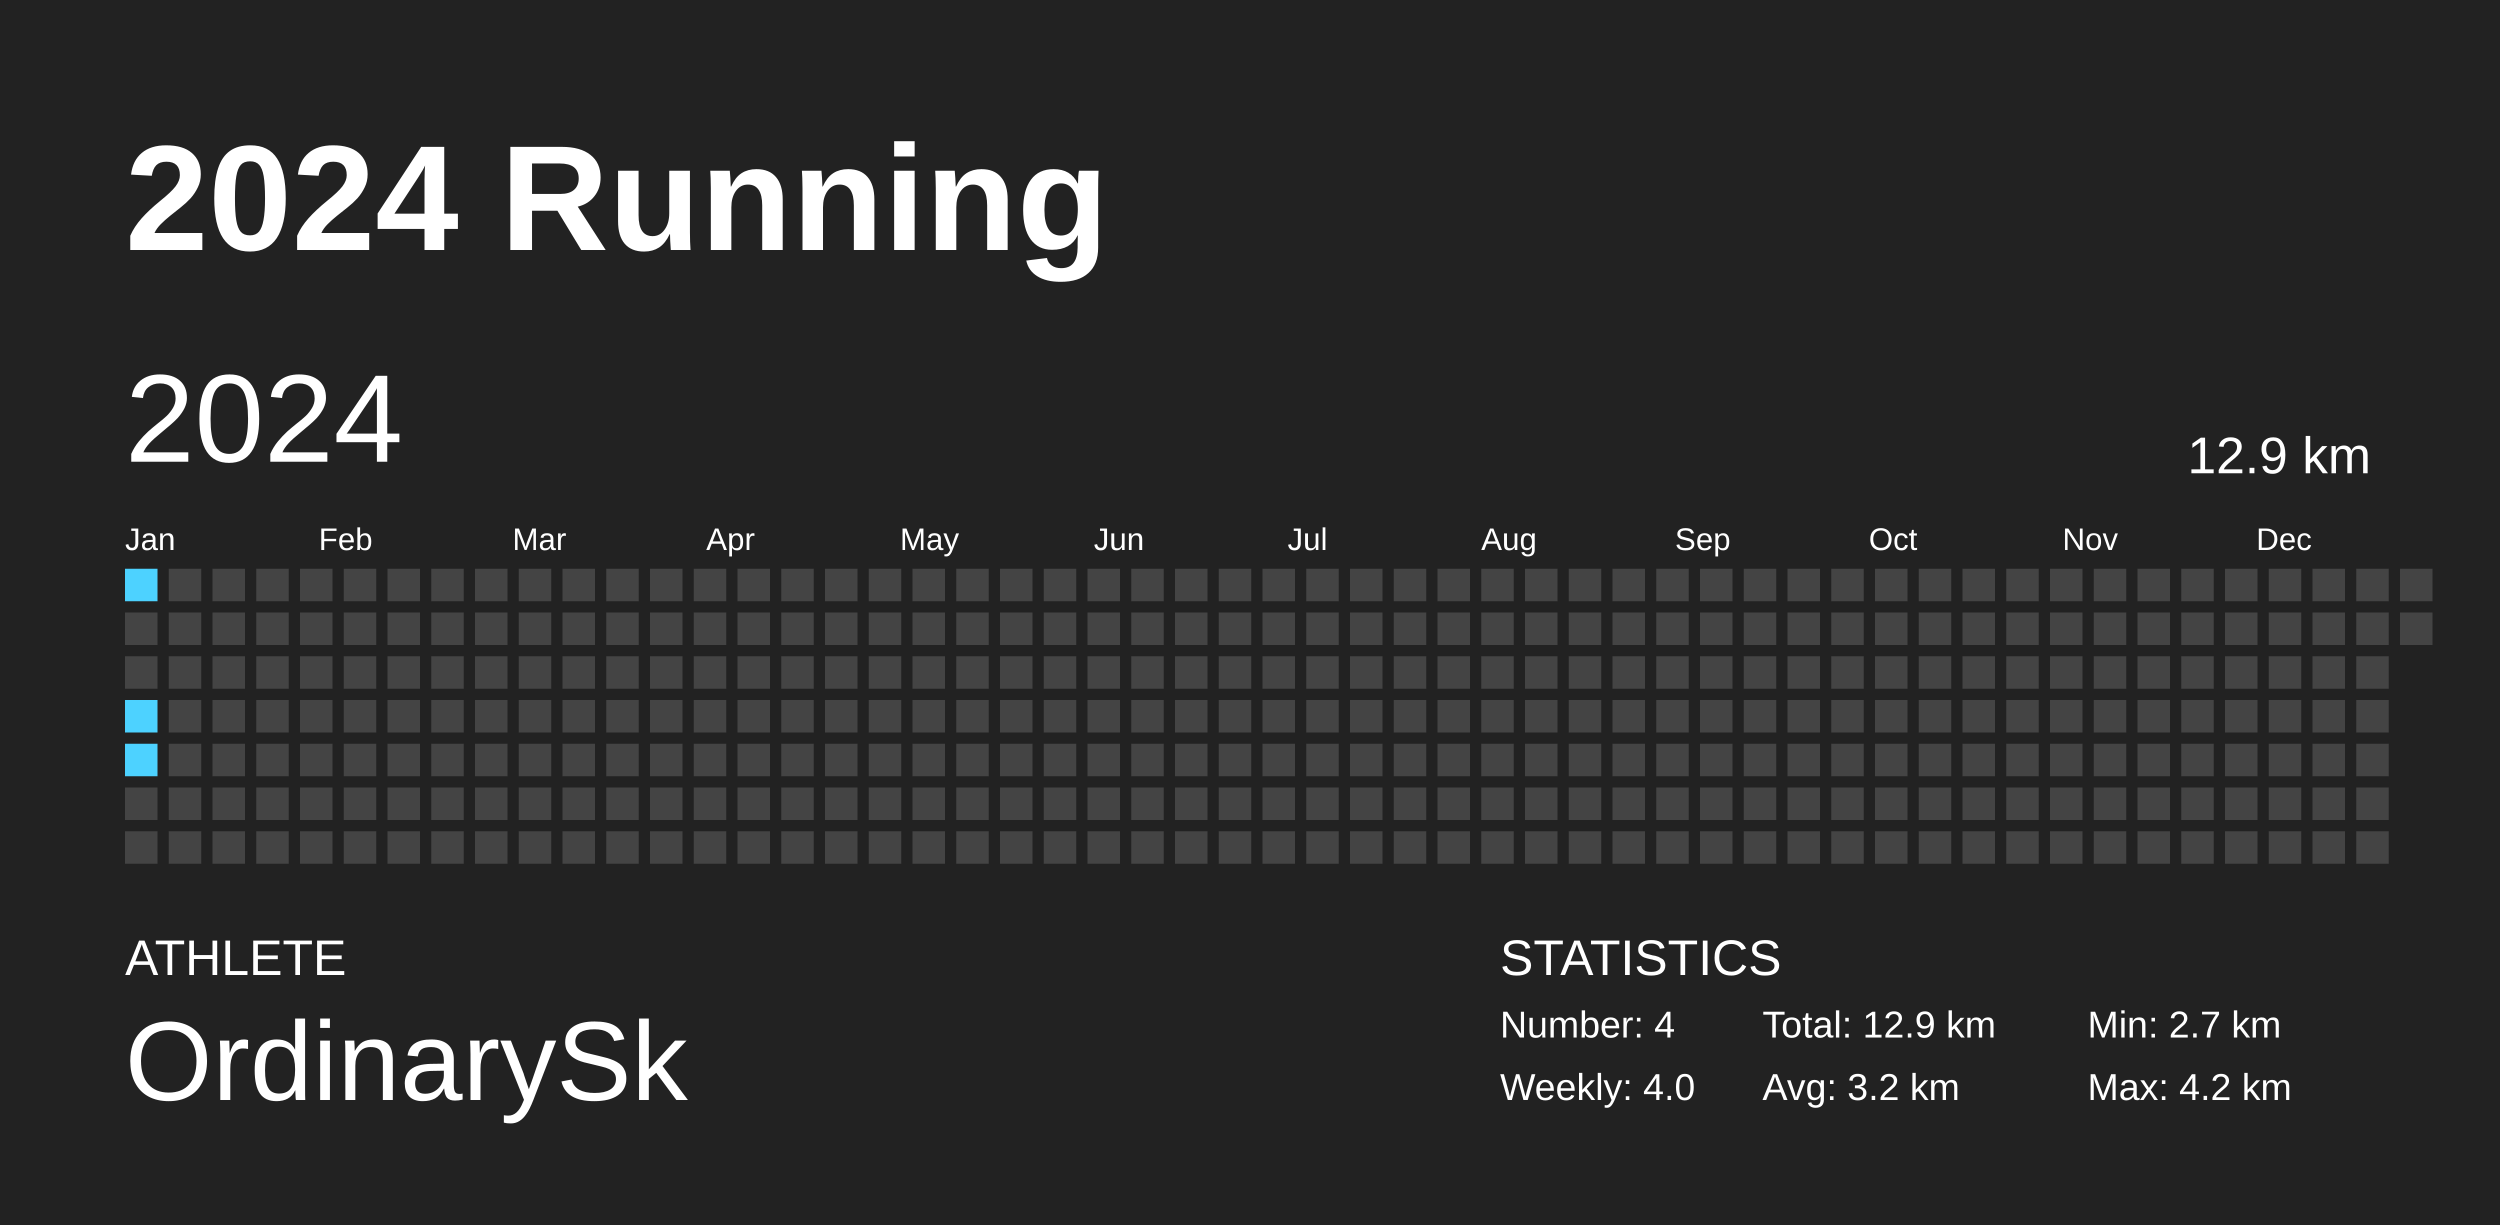
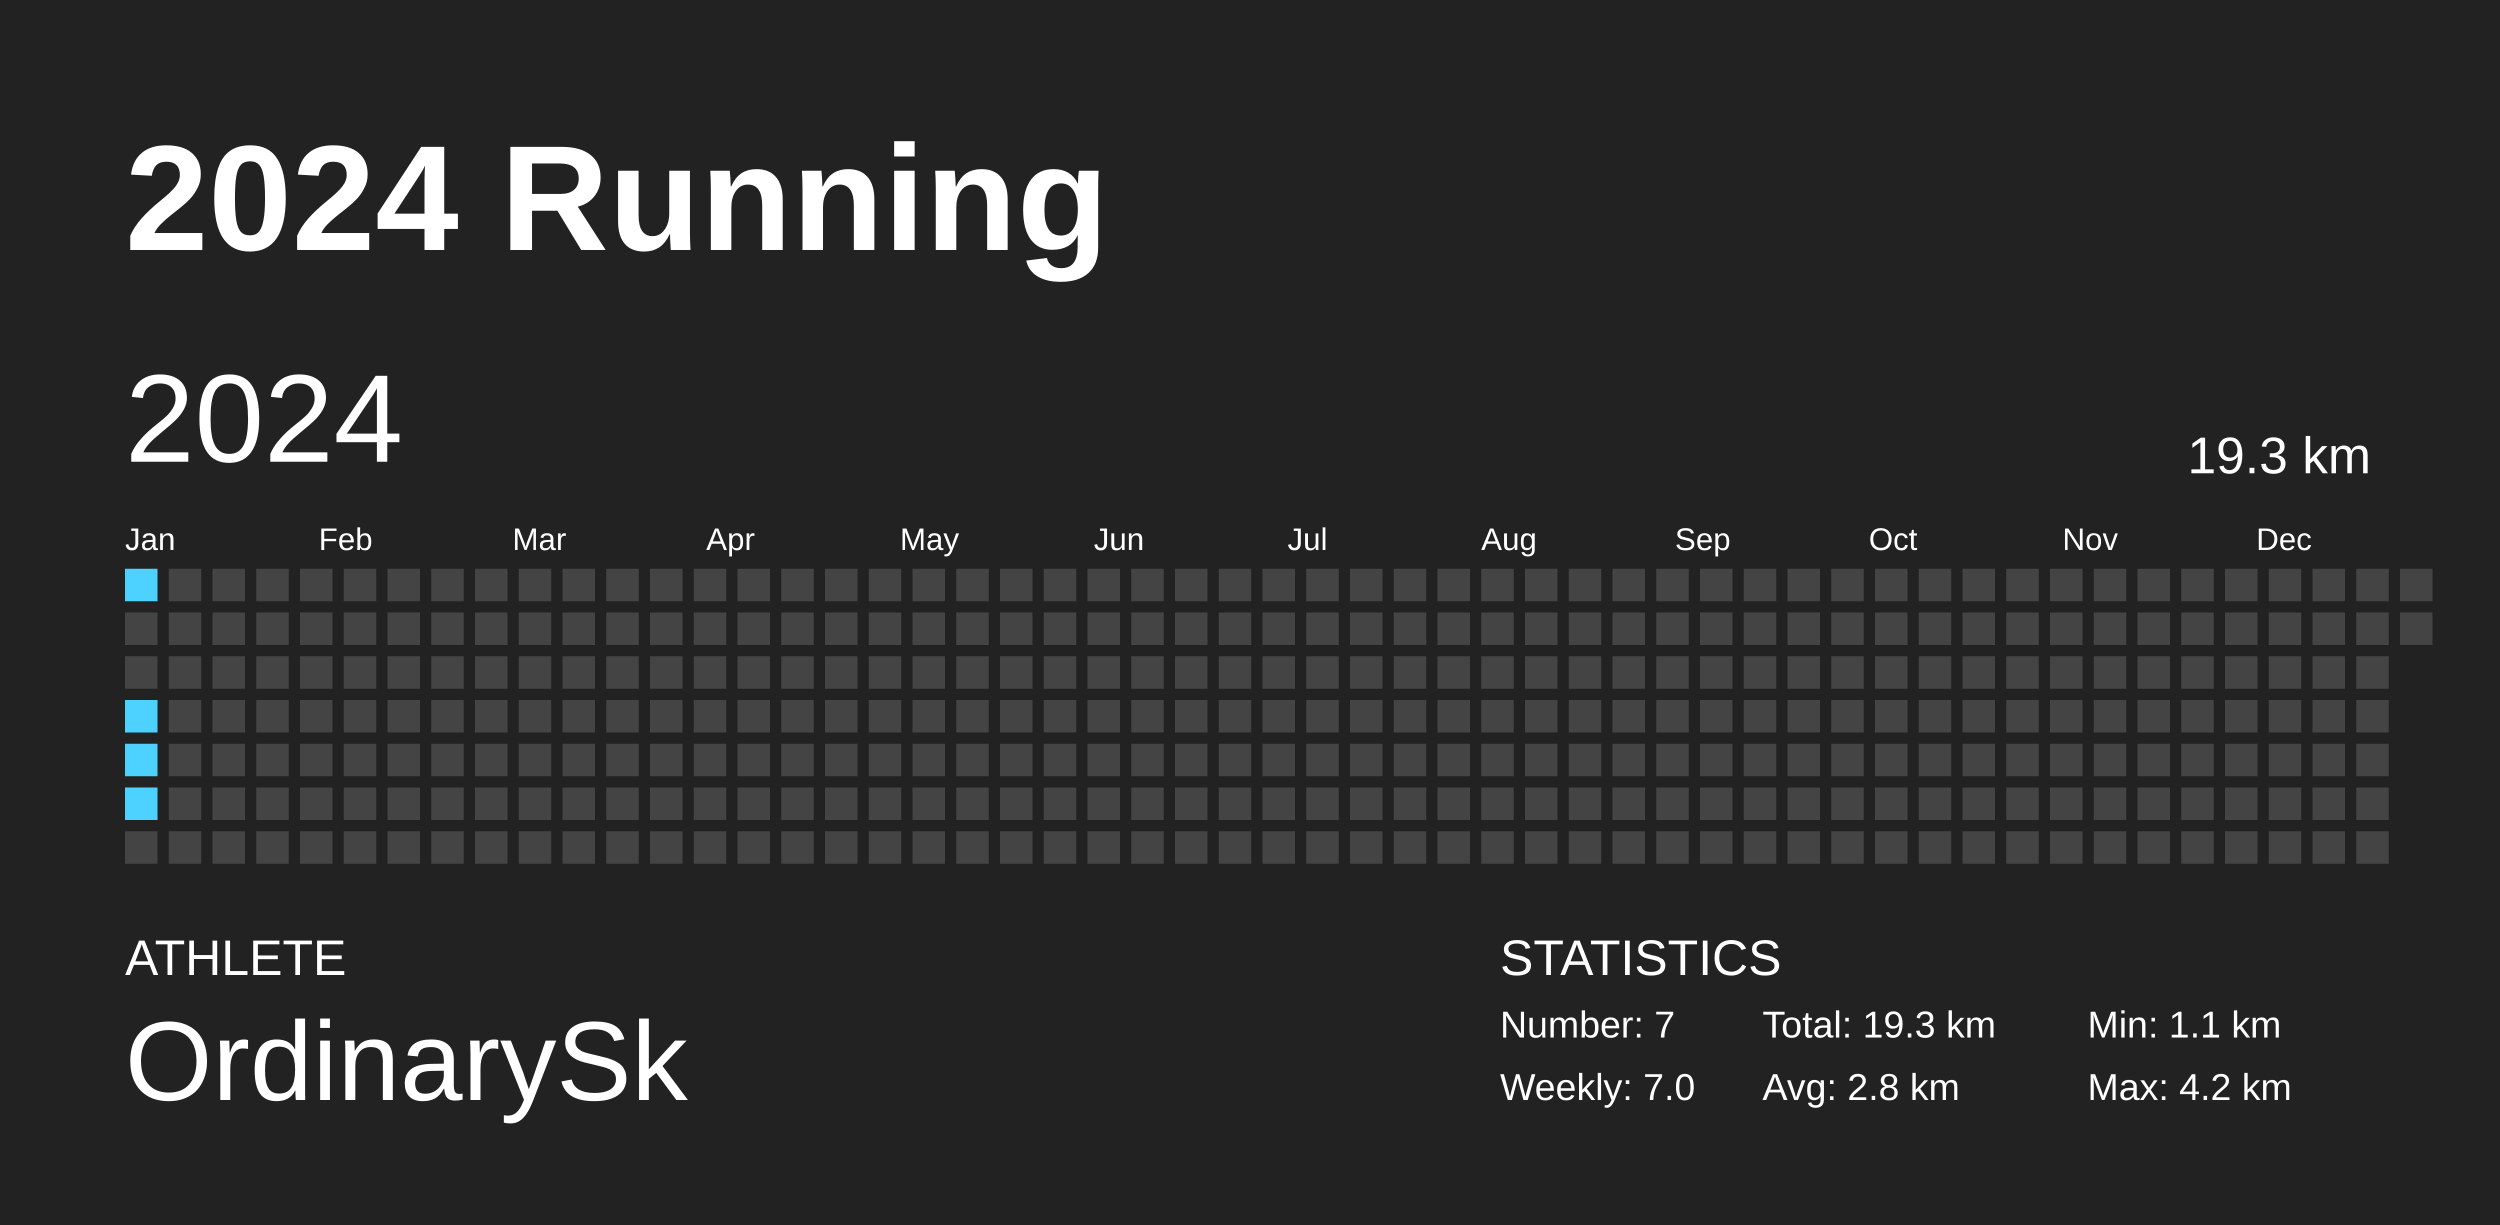
<svg xmlns="http://www.w3.org/2000/svg" baseProfile="full" height="98mm" version="1.1" viewBox="0,0,200,98" width="200mm">
  <defs />
  <rect fill="#222222" height="98" width="200" x="0" y="0" />
  <text fill="#FFFFFF" style="font-size:12px; font-family:Arial; font-weight:bold;" x="10" y="20">2024 Running</text>
  <text fill="#FFFFFF" style="font-size:4px; font-family:Arial" x="10" y="78">ATHLETE</text>
  <text fill="#FFFFFF" style="font-size:9px; font-family:Arial" x="10" y="88">OrdinarySk</text>
  <text fill="#FFFFFF" style="font-size:4px; font-family:Arial" x="120" y="78">STATISTICS</text>
-   <text fill="#FFFFFF" style="font-size:3px; font-family:Arial" x="120" y="83">Number: 4</text>
-   <text fill="#FFFFFF" style="font-size:3px; font-family:Arial" x="120" y="88">Weekly: 4.0</text>
-   <text fill="#FFFFFF" style="font-size:3px; font-family:Arial" x="141" y="83">Total: 12.9 km</text>
-   <text fill="#FFFFFF" style="font-size:3px; font-family:Arial" x="141" y="88">Avg: 3.2 km</text>
-   <text fill="#FFFFFF" style="font-size:3px; font-family:Arial" x="167" y="83">Min: 2.7 km</text>
+   <text fill="#FFFFFF" style="font-size:3px; font-family:Arial" x="120" y="83">Number: 7</text>
+   <text fill="#FFFFFF" style="font-size:3px; font-family:Arial" x="120" y="88">Weekly: 7.0</text>
+   <text fill="#FFFFFF" style="font-size:3px; font-family:Arial" x="141" y="83">Total: 19.3 km</text>
+   <text fill="#FFFFFF" style="font-size:3px; font-family:Arial" x="141" y="88">Avg: 2.8 km</text>
+   <text fill="#FFFFFF" style="font-size:3px; font-family:Arial" x="167" y="83">Min: 1.1 km</text>
  <text fill="#FFFFFF" style="font-size:3px; font-family:Arial" x="167" y="88">Max: 4.2 km</text>
  <text dominant-baseline="hanging" fill="#FFFFFF" style="font-size:10.0px; font-family:Arial;" x="10" y="30">2024</text>
-   <text dominant-baseline="hanging" fill="#FFFFFF" style="font-size:4.125px; font-family:Arial;" x="175" y="35">12.9 km</text>
+   <text dominant-baseline="hanging" fill="#FFFFFF" style="font-size:4.125px; font-family:Arial;" x="175" y="35">19.3 km</text>
  <text fill="#FFFFFF" style="font-size:2.5px; font-family:Arial" x="10.0" y="44">Jan</text>
  <text fill="#FFFFFF" style="font-size:2.5px; font-family:Arial" x="25.5" y="44">Feb</text>
  <text fill="#FFFFFF" style="font-size:2.5px; font-family:Arial" x="41.0" y="44">Mar</text>
  <text fill="#FFFFFF" style="font-size:2.5px; font-family:Arial" x="56.5" y="44">Apr</text>
  <text fill="#FFFFFF" style="font-size:2.5px; font-family:Arial" x="72.0" y="44">May</text>
  <text fill="#FFFFFF" style="font-size:2.5px; font-family:Arial" x="87.5" y="44">Jun</text>
  <text fill="#FFFFFF" style="font-size:2.5px; font-family:Arial" x="103.0" y="44">Jul</text>
  <text fill="#FFFFFF" style="font-size:2.5px; font-family:Arial" x="118.5" y="44">Aug</text>
  <text fill="#FFFFFF" style="font-size:2.5px; font-family:Arial" x="134.0" y="44">Sep</text>
  <text fill="#FFFFFF" style="font-size:2.5px; font-family:Arial" x="149.5" y="44">Oct</text>
  <text fill="#FFFFFF" style="font-size:2.5px; font-family:Arial" x="165.0" y="44">Nov</text>
  <text fill="#FFFFFF" style="font-size:2.5px; font-family:Arial" x="180.5" y="44">Dec</text>
  <rect fill="#4dd2ff" height="2.6" width="2.6" x="10.0" y="45.5" />
  <rect fill="#444444" height="2.6" width="2.6" x="10.0" y="49.0" />
  <rect fill="#444444" height="2.6" width="2.6" x="10.0" y="52.5" />
  <rect fill="#4dd2ff" height="2.6" width="2.6" x="10.0" y="56.0" />
  <rect fill="#4dd2ff" height="2.6" width="2.6" x="10.0" y="59.5" />
-   <rect fill="#444444" height="2.6" width="2.6" x="10.0" y="63.0" />
+   <rect fill="#4dd2ff" height="2.6" width="2.6" x="10.0" y="63.0" />
  <rect fill="#444444" height="2.6" width="2.6" x="10.0" y="66.5" />
  <rect fill="#444444" height="2.6" width="2.6" x="13.5" y="45.5" />
  <rect fill="#444444" height="2.6" width="2.6" x="13.5" y="49.0" />
  <rect fill="#444444" height="2.6" width="2.6" x="13.5" y="52.5" />
  <rect fill="#444444" height="2.6" width="2.6" x="13.5" y="56.0" />
  <rect fill="#444444" height="2.6" width="2.6" x="13.5" y="59.5" />
  <rect fill="#444444" height="2.6" width="2.6" x="13.5" y="63.0" />
  <rect fill="#444444" height="2.6" width="2.6" x="13.5" y="66.5" />
  <rect fill="#444444" height="2.6" width="2.6" x="17.0" y="45.5" />
  <rect fill="#444444" height="2.6" width="2.6" x="17.0" y="49.0" />
  <rect fill="#444444" height="2.6" width="2.6" x="17.0" y="52.5" />
  <rect fill="#444444" height="2.6" width="2.6" x="17.0" y="56.0" />
  <rect fill="#444444" height="2.6" width="2.6" x="17.0" y="59.5" />
  <rect fill="#444444" height="2.6" width="2.6" x="17.0" y="63.0" />
  <rect fill="#444444" height="2.6" width="2.6" x="17.0" y="66.5" />
  <rect fill="#444444" height="2.6" width="2.6" x="20.5" y="45.5" />
  <rect fill="#444444" height="2.6" width="2.6" x="20.5" y="49.0" />
  <rect fill="#444444" height="2.6" width="2.6" x="20.5" y="52.5" />
  <rect fill="#444444" height="2.6" width="2.6" x="20.5" y="56.0" />
  <rect fill="#444444" height="2.6" width="2.6" x="20.5" y="59.5" />
  <rect fill="#444444" height="2.6" width="2.6" x="20.5" y="63.0" />
  <rect fill="#444444" height="2.6" width="2.6" x="20.5" y="66.5" />
  <rect fill="#444444" height="2.6" width="2.6" x="24.0" y="45.5" />
  <rect fill="#444444" height="2.6" width="2.6" x="24.0" y="49.0" />
  <rect fill="#444444" height="2.6" width="2.6" x="24.0" y="52.5" />
  <rect fill="#444444" height="2.6" width="2.6" x="24.0" y="56.0" />
  <rect fill="#444444" height="2.6" width="2.6" x="24.0" y="59.5" />
  <rect fill="#444444" height="2.6" width="2.6" x="24.0" y="63.0" />
  <rect fill="#444444" height="2.6" width="2.6" x="24.0" y="66.5" />
  <rect fill="#444444" height="2.6" width="2.6" x="27.5" y="45.5" />
  <rect fill="#444444" height="2.6" width="2.6" x="27.5" y="49.0" />
  <rect fill="#444444" height="2.6" width="2.6" x="27.5" y="52.5" />
  <rect fill="#444444" height="2.6" width="2.6" x="27.5" y="56.0" />
  <rect fill="#444444" height="2.6" width="2.6" x="27.5" y="59.5" />
  <rect fill="#444444" height="2.6" width="2.6" x="27.5" y="63.0" />
  <rect fill="#444444" height="2.6" width="2.6" x="27.5" y="66.5" />
  <rect fill="#444444" height="2.6" width="2.6" x="31.0" y="45.5" />
  <rect fill="#444444" height="2.6" width="2.6" x="31.0" y="49.0" />
  <rect fill="#444444" height="2.6" width="2.6" x="31.0" y="52.5" />
  <rect fill="#444444" height="2.6" width="2.6" x="31.0" y="56.0" />
  <rect fill="#444444" height="2.6" width="2.6" x="31.0" y="59.5" />
  <rect fill="#444444" height="2.6" width="2.6" x="31.0" y="63.0" />
  <rect fill="#444444" height="2.6" width="2.6" x="31.0" y="66.5" />
  <rect fill="#444444" height="2.6" width="2.6" x="34.5" y="45.5" />
  <rect fill="#444444" height="2.6" width="2.6" x="34.5" y="49.0" />
  <rect fill="#444444" height="2.6" width="2.6" x="34.5" y="52.5" />
  <rect fill="#444444" height="2.6" width="2.6" x="34.5" y="56.0" />
  <rect fill="#444444" height="2.6" width="2.6" x="34.5" y="59.5" />
  <rect fill="#444444" height="2.6" width="2.6" x="34.5" y="63.0" />
  <rect fill="#444444" height="2.6" width="2.6" x="34.5" y="66.5" />
  <rect fill="#444444" height="2.6" width="2.6" x="38.0" y="45.5" />
  <rect fill="#444444" height="2.6" width="2.6" x="38.0" y="49.0" />
  <rect fill="#444444" height="2.6" width="2.6" x="38.0" y="52.5" />
  <rect fill="#444444" height="2.6" width="2.6" x="38.0" y="56.0" />
  <rect fill="#444444" height="2.6" width="2.6" x="38.0" y="59.5" />
  <rect fill="#444444" height="2.6" width="2.6" x="38.0" y="63.0" />
  <rect fill="#444444" height="2.6" width="2.6" x="38.0" y="66.5" />
  <rect fill="#444444" height="2.6" width="2.6" x="41.5" y="45.5" />
  <rect fill="#444444" height="2.6" width="2.6" x="41.5" y="49.0" />
  <rect fill="#444444" height="2.6" width="2.6" x="41.5" y="52.5" />
  <rect fill="#444444" height="2.6" width="2.6" x="41.5" y="56.0" />
  <rect fill="#444444" height="2.6" width="2.6" x="41.5" y="59.5" />
  <rect fill="#444444" height="2.6" width="2.6" x="41.5" y="63.0" />
  <rect fill="#444444" height="2.6" width="2.6" x="41.5" y="66.5" />
  <rect fill="#444444" height="2.6" width="2.6" x="45.0" y="45.5" />
  <rect fill="#444444" height="2.6" width="2.6" x="45.0" y="49.0" />
  <rect fill="#444444" height="2.6" width="2.6" x="45.0" y="52.5" />
  <rect fill="#444444" height="2.6" width="2.6" x="45.0" y="56.0" />
  <rect fill="#444444" height="2.6" width="2.6" x="45.0" y="59.5" />
  <rect fill="#444444" height="2.6" width="2.6" x="45.0" y="63.0" />
  <rect fill="#444444" height="2.6" width="2.6" x="45.0" y="66.5" />
  <rect fill="#444444" height="2.6" width="2.6" x="48.5" y="45.5" />
  <rect fill="#444444" height="2.6" width="2.6" x="48.5" y="49.0" />
  <rect fill="#444444" height="2.6" width="2.6" x="48.5" y="52.5" />
  <rect fill="#444444" height="2.6" width="2.6" x="48.5" y="56.0" />
  <rect fill="#444444" height="2.6" width="2.6" x="48.5" y="59.5" />
  <rect fill="#444444" height="2.6" width="2.6" x="48.5" y="63.0" />
  <rect fill="#444444" height="2.6" width="2.6" x="48.5" y="66.5" />
  <rect fill="#444444" height="2.6" width="2.6" x="52.0" y="45.5" />
  <rect fill="#444444" height="2.6" width="2.6" x="52.0" y="49.0" />
  <rect fill="#444444" height="2.6" width="2.6" x="52.0" y="52.5" />
  <rect fill="#444444" height="2.6" width="2.6" x="52.0" y="56.0" />
  <rect fill="#444444" height="2.6" width="2.6" x="52.0" y="59.5" />
  <rect fill="#444444" height="2.6" width="2.6" x="52.0" y="63.0" />
  <rect fill="#444444" height="2.6" width="2.6" x="52.0" y="66.5" />
  <rect fill="#444444" height="2.6" width="2.6" x="55.5" y="45.5" />
  <rect fill="#444444" height="2.6" width="2.6" x="55.5" y="49.0" />
  <rect fill="#444444" height="2.6" width="2.6" x="55.5" y="52.5" />
  <rect fill="#444444" height="2.6" width="2.6" x="55.5" y="56.0" />
  <rect fill="#444444" height="2.6" width="2.6" x="55.5" y="59.5" />
  <rect fill="#444444" height="2.6" width="2.6" x="55.5" y="63.0" />
  <rect fill="#444444" height="2.6" width="2.6" x="55.5" y="66.5" />
  <rect fill="#444444" height="2.6" width="2.6" x="59.0" y="45.5" />
  <rect fill="#444444" height="2.6" width="2.6" x="59.0" y="49.0" />
  <rect fill="#444444" height="2.6" width="2.6" x="59.0" y="52.5" />
  <rect fill="#444444" height="2.6" width="2.6" x="59.0" y="56.0" />
  <rect fill="#444444" height="2.6" width="2.6" x="59.0" y="59.5" />
  <rect fill="#444444" height="2.6" width="2.6" x="59.0" y="63.0" />
  <rect fill="#444444" height="2.6" width="2.6" x="59.0" y="66.5" />
  <rect fill="#444444" height="2.6" width="2.6" x="62.5" y="45.5" />
  <rect fill="#444444" height="2.6" width="2.6" x="62.5" y="49.0" />
  <rect fill="#444444" height="2.6" width="2.6" x="62.5" y="52.5" />
  <rect fill="#444444" height="2.6" width="2.6" x="62.5" y="56.0" />
  <rect fill="#444444" height="2.6" width="2.6" x="62.5" y="59.5" />
  <rect fill="#444444" height="2.6" width="2.6" x="62.5" y="63.0" />
  <rect fill="#444444" height="2.6" width="2.6" x="62.5" y="66.5" />
  <rect fill="#444444" height="2.6" width="2.6" x="66.0" y="45.5" />
  <rect fill="#444444" height="2.6" width="2.6" x="66.0" y="49.0" />
  <rect fill="#444444" height="2.6" width="2.6" x="66.0" y="52.5" />
  <rect fill="#444444" height="2.6" width="2.6" x="66.0" y="56.0" />
  <rect fill="#444444" height="2.6" width="2.6" x="66.0" y="59.5" />
  <rect fill="#444444" height="2.6" width="2.6" x="66.0" y="63.0" />
  <rect fill="#444444" height="2.6" width="2.6" x="66.0" y="66.5" />
  <rect fill="#444444" height="2.6" width="2.6" x="69.5" y="45.5" />
  <rect fill="#444444" height="2.6" width="2.6" x="69.5" y="49.0" />
  <rect fill="#444444" height="2.6" width="2.6" x="69.5" y="52.5" />
  <rect fill="#444444" height="2.6" width="2.6" x="69.5" y="56.0" />
  <rect fill="#444444" height="2.6" width="2.6" x="69.5" y="59.5" />
  <rect fill="#444444" height="2.6" width="2.6" x="69.5" y="63.0" />
  <rect fill="#444444" height="2.6" width="2.6" x="69.5" y="66.5" />
  <rect fill="#444444" height="2.6" width="2.6" x="73.0" y="45.5" />
  <rect fill="#444444" height="2.6" width="2.6" x="73.0" y="49.0" />
  <rect fill="#444444" height="2.6" width="2.6" x="73.0" y="52.5" />
  <rect fill="#444444" height="2.6" width="2.6" x="73.0" y="56.0" />
  <rect fill="#444444" height="2.6" width="2.6" x="73.0" y="59.5" />
  <rect fill="#444444" height="2.6" width="2.6" x="73.0" y="63.0" />
  <rect fill="#444444" height="2.6" width="2.6" x="73.0" y="66.5" />
  <rect fill="#444444" height="2.6" width="2.6" x="76.5" y="45.5" />
  <rect fill="#444444" height="2.6" width="2.6" x="76.5" y="49.0" />
  <rect fill="#444444" height="2.6" width="2.6" x="76.5" y="52.5" />
  <rect fill="#444444" height="2.6" width="2.6" x="76.5" y="56.0" />
  <rect fill="#444444" height="2.6" width="2.6" x="76.5" y="59.5" />
  <rect fill="#444444" height="2.6" width="2.6" x="76.5" y="63.0" />
  <rect fill="#444444" height="2.6" width="2.6" x="76.5" y="66.5" />
  <rect fill="#444444" height="2.6" width="2.6" x="80.0" y="45.5" />
  <rect fill="#444444" height="2.6" width="2.6" x="80.0" y="49.0" />
  <rect fill="#444444" height="2.6" width="2.6" x="80.0" y="52.5" />
  <rect fill="#444444" height="2.6" width="2.6" x="80.0" y="56.0" />
  <rect fill="#444444" height="2.6" width="2.6" x="80.0" y="59.5" />
  <rect fill="#444444" height="2.6" width="2.6" x="80.0" y="63.0" />
  <rect fill="#444444" height="2.6" width="2.6" x="80.0" y="66.5" />
  <rect fill="#444444" height="2.6" width="2.6" x="83.5" y="45.5" />
  <rect fill="#444444" height="2.6" width="2.6" x="83.5" y="49.0" />
  <rect fill="#444444" height="2.6" width="2.6" x="83.5" y="52.5" />
  <rect fill="#444444" height="2.6" width="2.6" x="83.5" y="56.0" />
  <rect fill="#444444" height="2.6" width="2.6" x="83.5" y="59.5" />
  <rect fill="#444444" height="2.6" width="2.6" x="83.5" y="63.0" />
  <rect fill="#444444" height="2.6" width="2.6" x="83.5" y="66.5" />
  <rect fill="#444444" height="2.6" width="2.6" x="87.0" y="45.5" />
  <rect fill="#444444" height="2.6" width="2.6" x="87.0" y="49.0" />
  <rect fill="#444444" height="2.6" width="2.6" x="87.0" y="52.5" />
  <rect fill="#444444" height="2.6" width="2.6" x="87.0" y="56.0" />
  <rect fill="#444444" height="2.6" width="2.6" x="87.0" y="59.5" />
  <rect fill="#444444" height="2.6" width="2.6" x="87.0" y="63.0" />
  <rect fill="#444444" height="2.6" width="2.6" x="87.0" y="66.5" />
  <rect fill="#444444" height="2.6" width="2.6" x="90.5" y="45.5" />
  <rect fill="#444444" height="2.6" width="2.6" x="90.5" y="49.0" />
  <rect fill="#444444" height="2.6" width="2.6" x="90.5" y="52.5" />
  <rect fill="#444444" height="2.6" width="2.6" x="90.5" y="56.0" />
  <rect fill="#444444" height="2.6" width="2.6" x="90.5" y="59.5" />
  <rect fill="#444444" height="2.6" width="2.6" x="90.5" y="63.0" />
  <rect fill="#444444" height="2.6" width="2.6" x="90.5" y="66.5" />
  <rect fill="#444444" height="2.6" width="2.6" x="94.0" y="45.5" />
  <rect fill="#444444" height="2.6" width="2.6" x="94.0" y="49.0" />
  <rect fill="#444444" height="2.6" width="2.6" x="94.0" y="52.5" />
  <rect fill="#444444" height="2.6" width="2.6" x="94.0" y="56.0" />
  <rect fill="#444444" height="2.6" width="2.6" x="94.0" y="59.5" />
  <rect fill="#444444" height="2.6" width="2.6" x="94.0" y="63.0" />
  <rect fill="#444444" height="2.6" width="2.6" x="94.0" y="66.5" />
  <rect fill="#444444" height="2.6" width="2.6" x="97.5" y="45.5" />
  <rect fill="#444444" height="2.6" width="2.6" x="97.5" y="49.0" />
  <rect fill="#444444" height="2.6" width="2.6" x="97.5" y="52.5" />
  <rect fill="#444444" height="2.6" width="2.6" x="97.5" y="56.0" />
  <rect fill="#444444" height="2.6" width="2.6" x="97.5" y="59.5" />
  <rect fill="#444444" height="2.6" width="2.6" x="97.5" y="63.0" />
  <rect fill="#444444" height="2.6" width="2.6" x="97.5" y="66.5" />
  <rect fill="#444444" height="2.6" width="2.6" x="101.0" y="45.5" />
  <rect fill="#444444" height="2.6" width="2.6" x="101.0" y="49.0" />
  <rect fill="#444444" height="2.6" width="2.6" x="101.0" y="52.5" />
  <rect fill="#444444" height="2.6" width="2.6" x="101.0" y="56.0" />
  <rect fill="#444444" height="2.6" width="2.6" x="101.0" y="59.5" />
  <rect fill="#444444" height="2.6" width="2.6" x="101.0" y="63.0" />
  <rect fill="#444444" height="2.6" width="2.6" x="101.0" y="66.5" />
  <rect fill="#444444" height="2.6" width="2.6" x="104.5" y="45.5" />
  <rect fill="#444444" height="2.6" width="2.6" x="104.5" y="49.0" />
  <rect fill="#444444" height="2.6" width="2.6" x="104.5" y="52.5" />
  <rect fill="#444444" height="2.6" width="2.6" x="104.5" y="56.0" />
  <rect fill="#444444" height="2.6" width="2.6" x="104.5" y="59.5" />
  <rect fill="#444444" height="2.6" width="2.6" x="104.5" y="63.0" />
  <rect fill="#444444" height="2.6" width="2.6" x="104.5" y="66.5" />
  <rect fill="#444444" height="2.6" width="2.6" x="108.0" y="45.5" />
  <rect fill="#444444" height="2.6" width="2.6" x="108.0" y="49.0" />
  <rect fill="#444444" height="2.6" width="2.6" x="108.0" y="52.5" />
  <rect fill="#444444" height="2.6" width="2.6" x="108.0" y="56.0" />
  <rect fill="#444444" height="2.6" width="2.6" x="108.0" y="59.5" />
  <rect fill="#444444" height="2.6" width="2.6" x="108.0" y="63.0" />
  <rect fill="#444444" height="2.6" width="2.6" x="108.0" y="66.5" />
  <rect fill="#444444" height="2.6" width="2.6" x="111.5" y="45.5" />
  <rect fill="#444444" height="2.6" width="2.6" x="111.5" y="49.0" />
  <rect fill="#444444" height="2.6" width="2.6" x="111.5" y="52.5" />
  <rect fill="#444444" height="2.6" width="2.6" x="111.5" y="56.0" />
  <rect fill="#444444" height="2.6" width="2.6" x="111.5" y="59.5" />
  <rect fill="#444444" height="2.6" width="2.6" x="111.5" y="63.0" />
  <rect fill="#444444" height="2.6" width="2.6" x="111.5" y="66.5" />
  <rect fill="#444444" height="2.6" width="2.6" x="115.0" y="45.5" />
  <rect fill="#444444" height="2.6" width="2.6" x="115.0" y="49.0" />
  <rect fill="#444444" height="2.6" width="2.6" x="115.0" y="52.5" />
  <rect fill="#444444" height="2.6" width="2.6" x="115.0" y="56.0" />
  <rect fill="#444444" height="2.6" width="2.6" x="115.0" y="59.5" />
  <rect fill="#444444" height="2.6" width="2.6" x="115.0" y="63.0" />
  <rect fill="#444444" height="2.6" width="2.6" x="115.0" y="66.5" />
  <rect fill="#444444" height="2.6" width="2.6" x="118.5" y="45.5" />
  <rect fill="#444444" height="2.6" width="2.6" x="118.5" y="49.0" />
  <rect fill="#444444" height="2.6" width="2.6" x="118.5" y="52.5" />
  <rect fill="#444444" height="2.6" width="2.6" x="118.5" y="56.0" />
  <rect fill="#444444" height="2.6" width="2.6" x="118.5" y="59.5" />
  <rect fill="#444444" height="2.6" width="2.6" x="118.5" y="63.0" />
  <rect fill="#444444" height="2.6" width="2.6" x="118.5" y="66.5" />
  <rect fill="#444444" height="2.6" width="2.6" x="122.0" y="45.5" />
  <rect fill="#444444" height="2.6" width="2.6" x="122.0" y="49.0" />
  <rect fill="#444444" height="2.6" width="2.6" x="122.0" y="52.5" />
  <rect fill="#444444" height="2.6" width="2.6" x="122.0" y="56.0" />
  <rect fill="#444444" height="2.6" width="2.6" x="122.0" y="59.5" />
  <rect fill="#444444" height="2.6" width="2.6" x="122.0" y="63.0" />
  <rect fill="#444444" height="2.6" width="2.6" x="122.0" y="66.5" />
  <rect fill="#444444" height="2.6" width="2.6" x="125.5" y="45.5" />
  <rect fill="#444444" height="2.6" width="2.6" x="125.5" y="49.0" />
  <rect fill="#444444" height="2.6" width="2.6" x="125.5" y="52.5" />
  <rect fill="#444444" height="2.6" width="2.6" x="125.5" y="56.0" />
  <rect fill="#444444" height="2.6" width="2.6" x="125.5" y="59.5" />
  <rect fill="#444444" height="2.6" width="2.6" x="125.5" y="63.0" />
  <rect fill="#444444" height="2.6" width="2.6" x="125.5" y="66.5" />
  <rect fill="#444444" height="2.6" width="2.6" x="129.0" y="45.5" />
  <rect fill="#444444" height="2.6" width="2.6" x="129.0" y="49.0" />
  <rect fill="#444444" height="2.6" width="2.6" x="129.0" y="52.5" />
  <rect fill="#444444" height="2.6" width="2.6" x="129.0" y="56.0" />
  <rect fill="#444444" height="2.6" width="2.6" x="129.0" y="59.5" />
  <rect fill="#444444" height="2.6" width="2.6" x="129.0" y="63.0" />
  <rect fill="#444444" height="2.6" width="2.6" x="129.0" y="66.5" />
  <rect fill="#444444" height="2.6" width="2.6" x="132.5" y="45.5" />
  <rect fill="#444444" height="2.6" width="2.6" x="132.5" y="49.0" />
  <rect fill="#444444" height="2.6" width="2.6" x="132.5" y="52.5" />
  <rect fill="#444444" height="2.6" width="2.6" x="132.5" y="56.0" />
  <rect fill="#444444" height="2.6" width="2.6" x="132.5" y="59.5" />
  <rect fill="#444444" height="2.6" width="2.6" x="132.5" y="63.0" />
  <rect fill="#444444" height="2.6" width="2.6" x="132.5" y="66.5" />
  <rect fill="#444444" height="2.6" width="2.6" x="136.0" y="45.5" />
  <rect fill="#444444" height="2.6" width="2.6" x="136.0" y="49.0" />
  <rect fill="#444444" height="2.6" width="2.6" x="136.0" y="52.5" />
  <rect fill="#444444" height="2.6" width="2.6" x="136.0" y="56.0" />
  <rect fill="#444444" height="2.6" width="2.6" x="136.0" y="59.5" />
  <rect fill="#444444" height="2.6" width="2.6" x="136.0" y="63.0" />
  <rect fill="#444444" height="2.6" width="2.6" x="136.0" y="66.5" />
  <rect fill="#444444" height="2.6" width="2.6" x="139.5" y="45.5" />
  <rect fill="#444444" height="2.6" width="2.6" x="139.5" y="49.0" />
  <rect fill="#444444" height="2.6" width="2.6" x="139.5" y="52.5" />
  <rect fill="#444444" height="2.6" width="2.6" x="139.5" y="56.0" />
  <rect fill="#444444" height="2.6" width="2.6" x="139.5" y="59.5" />
  <rect fill="#444444" height="2.6" width="2.6" x="139.5" y="63.0" />
  <rect fill="#444444" height="2.6" width="2.6" x="139.5" y="66.5" />
  <rect fill="#444444" height="2.6" width="2.6" x="143.0" y="45.5" />
  <rect fill="#444444" height="2.6" width="2.6" x="143.0" y="49.0" />
  <rect fill="#444444" height="2.6" width="2.6" x="143.0" y="52.5" />
  <rect fill="#444444" height="2.6" width="2.6" x="143.0" y="56.0" />
  <rect fill="#444444" height="2.6" width="2.6" x="143.0" y="59.5" />
  <rect fill="#444444" height="2.6" width="2.6" x="143.0" y="63.0" />
  <rect fill="#444444" height="2.6" width="2.6" x="143.0" y="66.5" />
  <rect fill="#444444" height="2.6" width="2.6" x="146.5" y="45.5" />
  <rect fill="#444444" height="2.6" width="2.6" x="146.5" y="49.0" />
  <rect fill="#444444" height="2.6" width="2.6" x="146.5" y="52.5" />
  <rect fill="#444444" height="2.6" width="2.6" x="146.5" y="56.0" />
  <rect fill="#444444" height="2.6" width="2.6" x="146.5" y="59.5" />
  <rect fill="#444444" height="2.6" width="2.6" x="146.5" y="63.0" />
  <rect fill="#444444" height="2.6" width="2.6" x="146.5" y="66.5" />
  <rect fill="#444444" height="2.6" width="2.6" x="150.0" y="45.5" />
  <rect fill="#444444" height="2.6" width="2.6" x="150.0" y="49.0" />
  <rect fill="#444444" height="2.6" width="2.6" x="150.0" y="52.5" />
  <rect fill="#444444" height="2.6" width="2.6" x="150.0" y="56.0" />
  <rect fill="#444444" height="2.6" width="2.6" x="150.0" y="59.5" />
  <rect fill="#444444" height="2.6" width="2.6" x="150.0" y="63.0" />
  <rect fill="#444444" height="2.6" width="2.6" x="150.0" y="66.5" />
  <rect fill="#444444" height="2.6" width="2.6" x="153.5" y="45.5" />
  <rect fill="#444444" height="2.6" width="2.6" x="153.5" y="49.0" />
  <rect fill="#444444" height="2.6" width="2.6" x="153.5" y="52.5" />
  <rect fill="#444444" height="2.6" width="2.6" x="153.5" y="56.0" />
  <rect fill="#444444" height="2.6" width="2.6" x="153.5" y="59.5" />
  <rect fill="#444444" height="2.6" width="2.6" x="153.5" y="63.0" />
  <rect fill="#444444" height="2.6" width="2.6" x="153.5" y="66.5" />
  <rect fill="#444444" height="2.6" width="2.6" x="157.0" y="45.5" />
  <rect fill="#444444" height="2.6" width="2.6" x="157.0" y="49.0" />
  <rect fill="#444444" height="2.6" width="2.6" x="157.0" y="52.5" />
  <rect fill="#444444" height="2.6" width="2.6" x="157.0" y="56.0" />
  <rect fill="#444444" height="2.6" width="2.6" x="157.0" y="59.5" />
  <rect fill="#444444" height="2.6" width="2.6" x="157.0" y="63.0" />
  <rect fill="#444444" height="2.6" width="2.6" x="157.0" y="66.5" />
  <rect fill="#444444" height="2.6" width="2.6" x="160.5" y="45.5" />
  <rect fill="#444444" height="2.6" width="2.6" x="160.5" y="49.0" />
  <rect fill="#444444" height="2.6" width="2.6" x="160.5" y="52.5" />
  <rect fill="#444444" height="2.6" width="2.6" x="160.5" y="56.0" />
  <rect fill="#444444" height="2.6" width="2.6" x="160.5" y="59.5" />
  <rect fill="#444444" height="2.6" width="2.6" x="160.5" y="63.0" />
  <rect fill="#444444" height="2.6" width="2.6" x="160.5" y="66.5" />
  <rect fill="#444444" height="2.6" width="2.6" x="164.0" y="45.5" />
  <rect fill="#444444" height="2.6" width="2.6" x="164.0" y="49.0" />
  <rect fill="#444444" height="2.6" width="2.6" x="164.0" y="52.5" />
  <rect fill="#444444" height="2.6" width="2.6" x="164.0" y="56.0" />
  <rect fill="#444444" height="2.6" width="2.6" x="164.0" y="59.5" />
  <rect fill="#444444" height="2.6" width="2.6" x="164.0" y="63.0" />
  <rect fill="#444444" height="2.6" width="2.6" x="164.0" y="66.5" />
  <rect fill="#444444" height="2.6" width="2.6" x="167.5" y="45.5" />
  <rect fill="#444444" height="2.6" width="2.6" x="167.5" y="49.0" />
  <rect fill="#444444" height="2.6" width="2.6" x="167.5" y="52.5" />
  <rect fill="#444444" height="2.6" width="2.6" x="167.5" y="56.0" />
  <rect fill="#444444" height="2.6" width="2.6" x="167.5" y="59.5" />
  <rect fill="#444444" height="2.6" width="2.6" x="167.5" y="63.0" />
  <rect fill="#444444" height="2.6" width="2.6" x="167.5" y="66.5" />
  <rect fill="#444444" height="2.6" width="2.6" x="171.0" y="45.5" />
  <rect fill="#444444" height="2.6" width="2.6" x="171.0" y="49.0" />
  <rect fill="#444444" height="2.6" width="2.6" x="171.0" y="52.5" />
  <rect fill="#444444" height="2.6" width="2.6" x="171.0" y="56.0" />
  <rect fill="#444444" height="2.6" width="2.6" x="171.0" y="59.5" />
  <rect fill="#444444" height="2.6" width="2.6" x="171.0" y="63.0" />
  <rect fill="#444444" height="2.6" width="2.6" x="171.0" y="66.5" />
  <rect fill="#444444" height="2.6" width="2.6" x="174.5" y="45.5" />
  <rect fill="#444444" height="2.6" width="2.6" x="174.5" y="49.0" />
  <rect fill="#444444" height="2.6" width="2.6" x="174.5" y="52.5" />
  <rect fill="#444444" height="2.6" width="2.6" x="174.5" y="56.0" />
  <rect fill="#444444" height="2.6" width="2.6" x="174.5" y="59.5" />
  <rect fill="#444444" height="2.6" width="2.6" x="174.5" y="63.0" />
  <rect fill="#444444" height="2.6" width="2.6" x="174.5" y="66.5" />
  <rect fill="#444444" height="2.6" width="2.6" x="178.0" y="45.5" />
  <rect fill="#444444" height="2.6" width="2.6" x="178.0" y="49.0" />
  <rect fill="#444444" height="2.6" width="2.6" x="178.0" y="52.5" />
  <rect fill="#444444" height="2.6" width="2.6" x="178.0" y="56.0" />
  <rect fill="#444444" height="2.6" width="2.6" x="178.0" y="59.5" />
  <rect fill="#444444" height="2.6" width="2.6" x="178.0" y="63.0" />
  <rect fill="#444444" height="2.6" width="2.6" x="178.0" y="66.5" />
  <rect fill="#444444" height="2.6" width="2.6" x="181.5" y="45.5" />
  <rect fill="#444444" height="2.6" width="2.6" x="181.5" y="49.0" />
  <rect fill="#444444" height="2.6" width="2.6" x="181.5" y="52.5" />
  <rect fill="#444444" height="2.6" width="2.6" x="181.5" y="56.0" />
  <rect fill="#444444" height="2.6" width="2.6" x="181.5" y="59.5" />
  <rect fill="#444444" height="2.6" width="2.6" x="181.5" y="63.0" />
  <rect fill="#444444" height="2.6" width="2.6" x="181.5" y="66.5" />
  <rect fill="#444444" height="2.6" width="2.6" x="185.0" y="45.5" />
  <rect fill="#444444" height="2.6" width="2.6" x="185.0" y="49.0" />
  <rect fill="#444444" height="2.6" width="2.6" x="185.0" y="52.5" />
  <rect fill="#444444" height="2.6" width="2.6" x="185.0" y="56.0" />
  <rect fill="#444444" height="2.6" width="2.6" x="185.0" y="59.5" />
  <rect fill="#444444" height="2.6" width="2.6" x="185.0" y="63.0" />
  <rect fill="#444444" height="2.6" width="2.6" x="185.0" y="66.5" />
  <rect fill="#444444" height="2.6" width="2.6" x="188.5" y="45.5" />
  <rect fill="#444444" height="2.6" width="2.6" x="188.5" y="49.0" />
  <rect fill="#444444" height="2.6" width="2.6" x="188.5" y="52.5" />
  <rect fill="#444444" height="2.6" width="2.6" x="188.5" y="56.0" />
  <rect fill="#444444" height="2.6" width="2.6" x="188.5" y="59.5" />
  <rect fill="#444444" height="2.6" width="2.6" x="188.5" y="63.0" />
  <rect fill="#444444" height="2.6" width="2.6" x="188.5" y="66.5" />
  <rect fill="#444444" height="2.6" width="2.6" x="192.0" y="45.5" />
  <rect fill="#444444" height="2.6" width="2.6" x="192.0" y="49.0" />
</svg>
